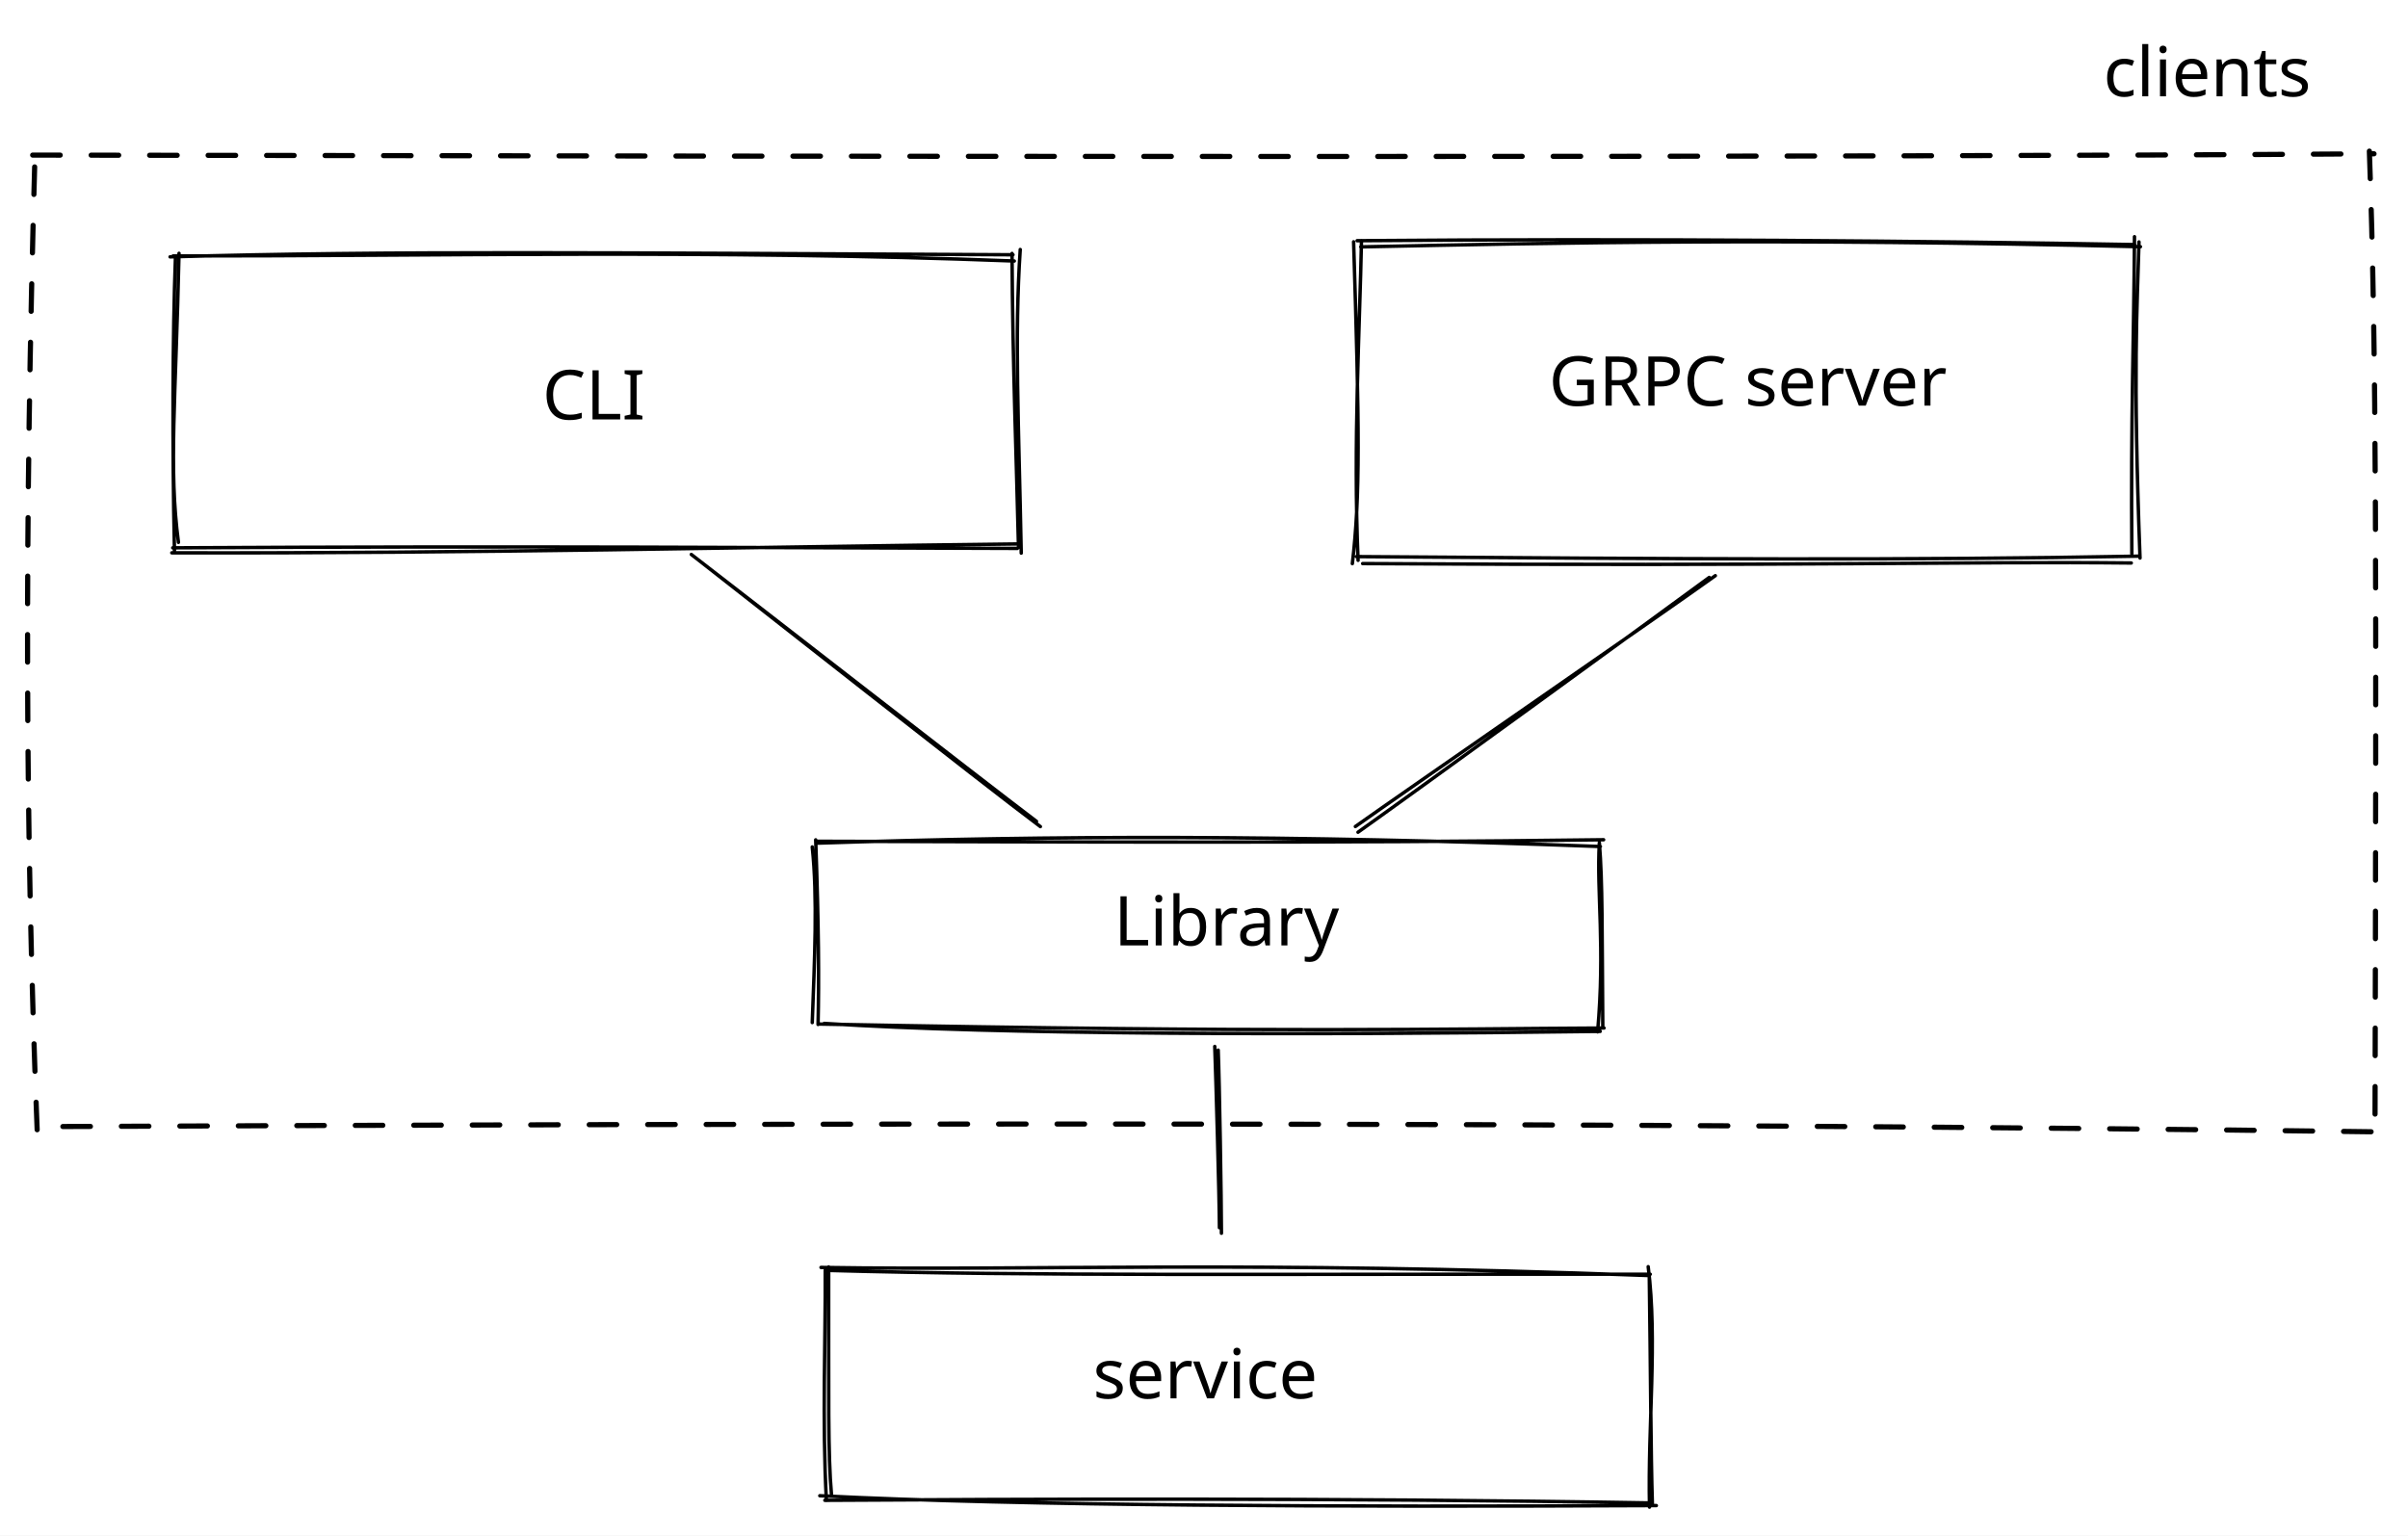
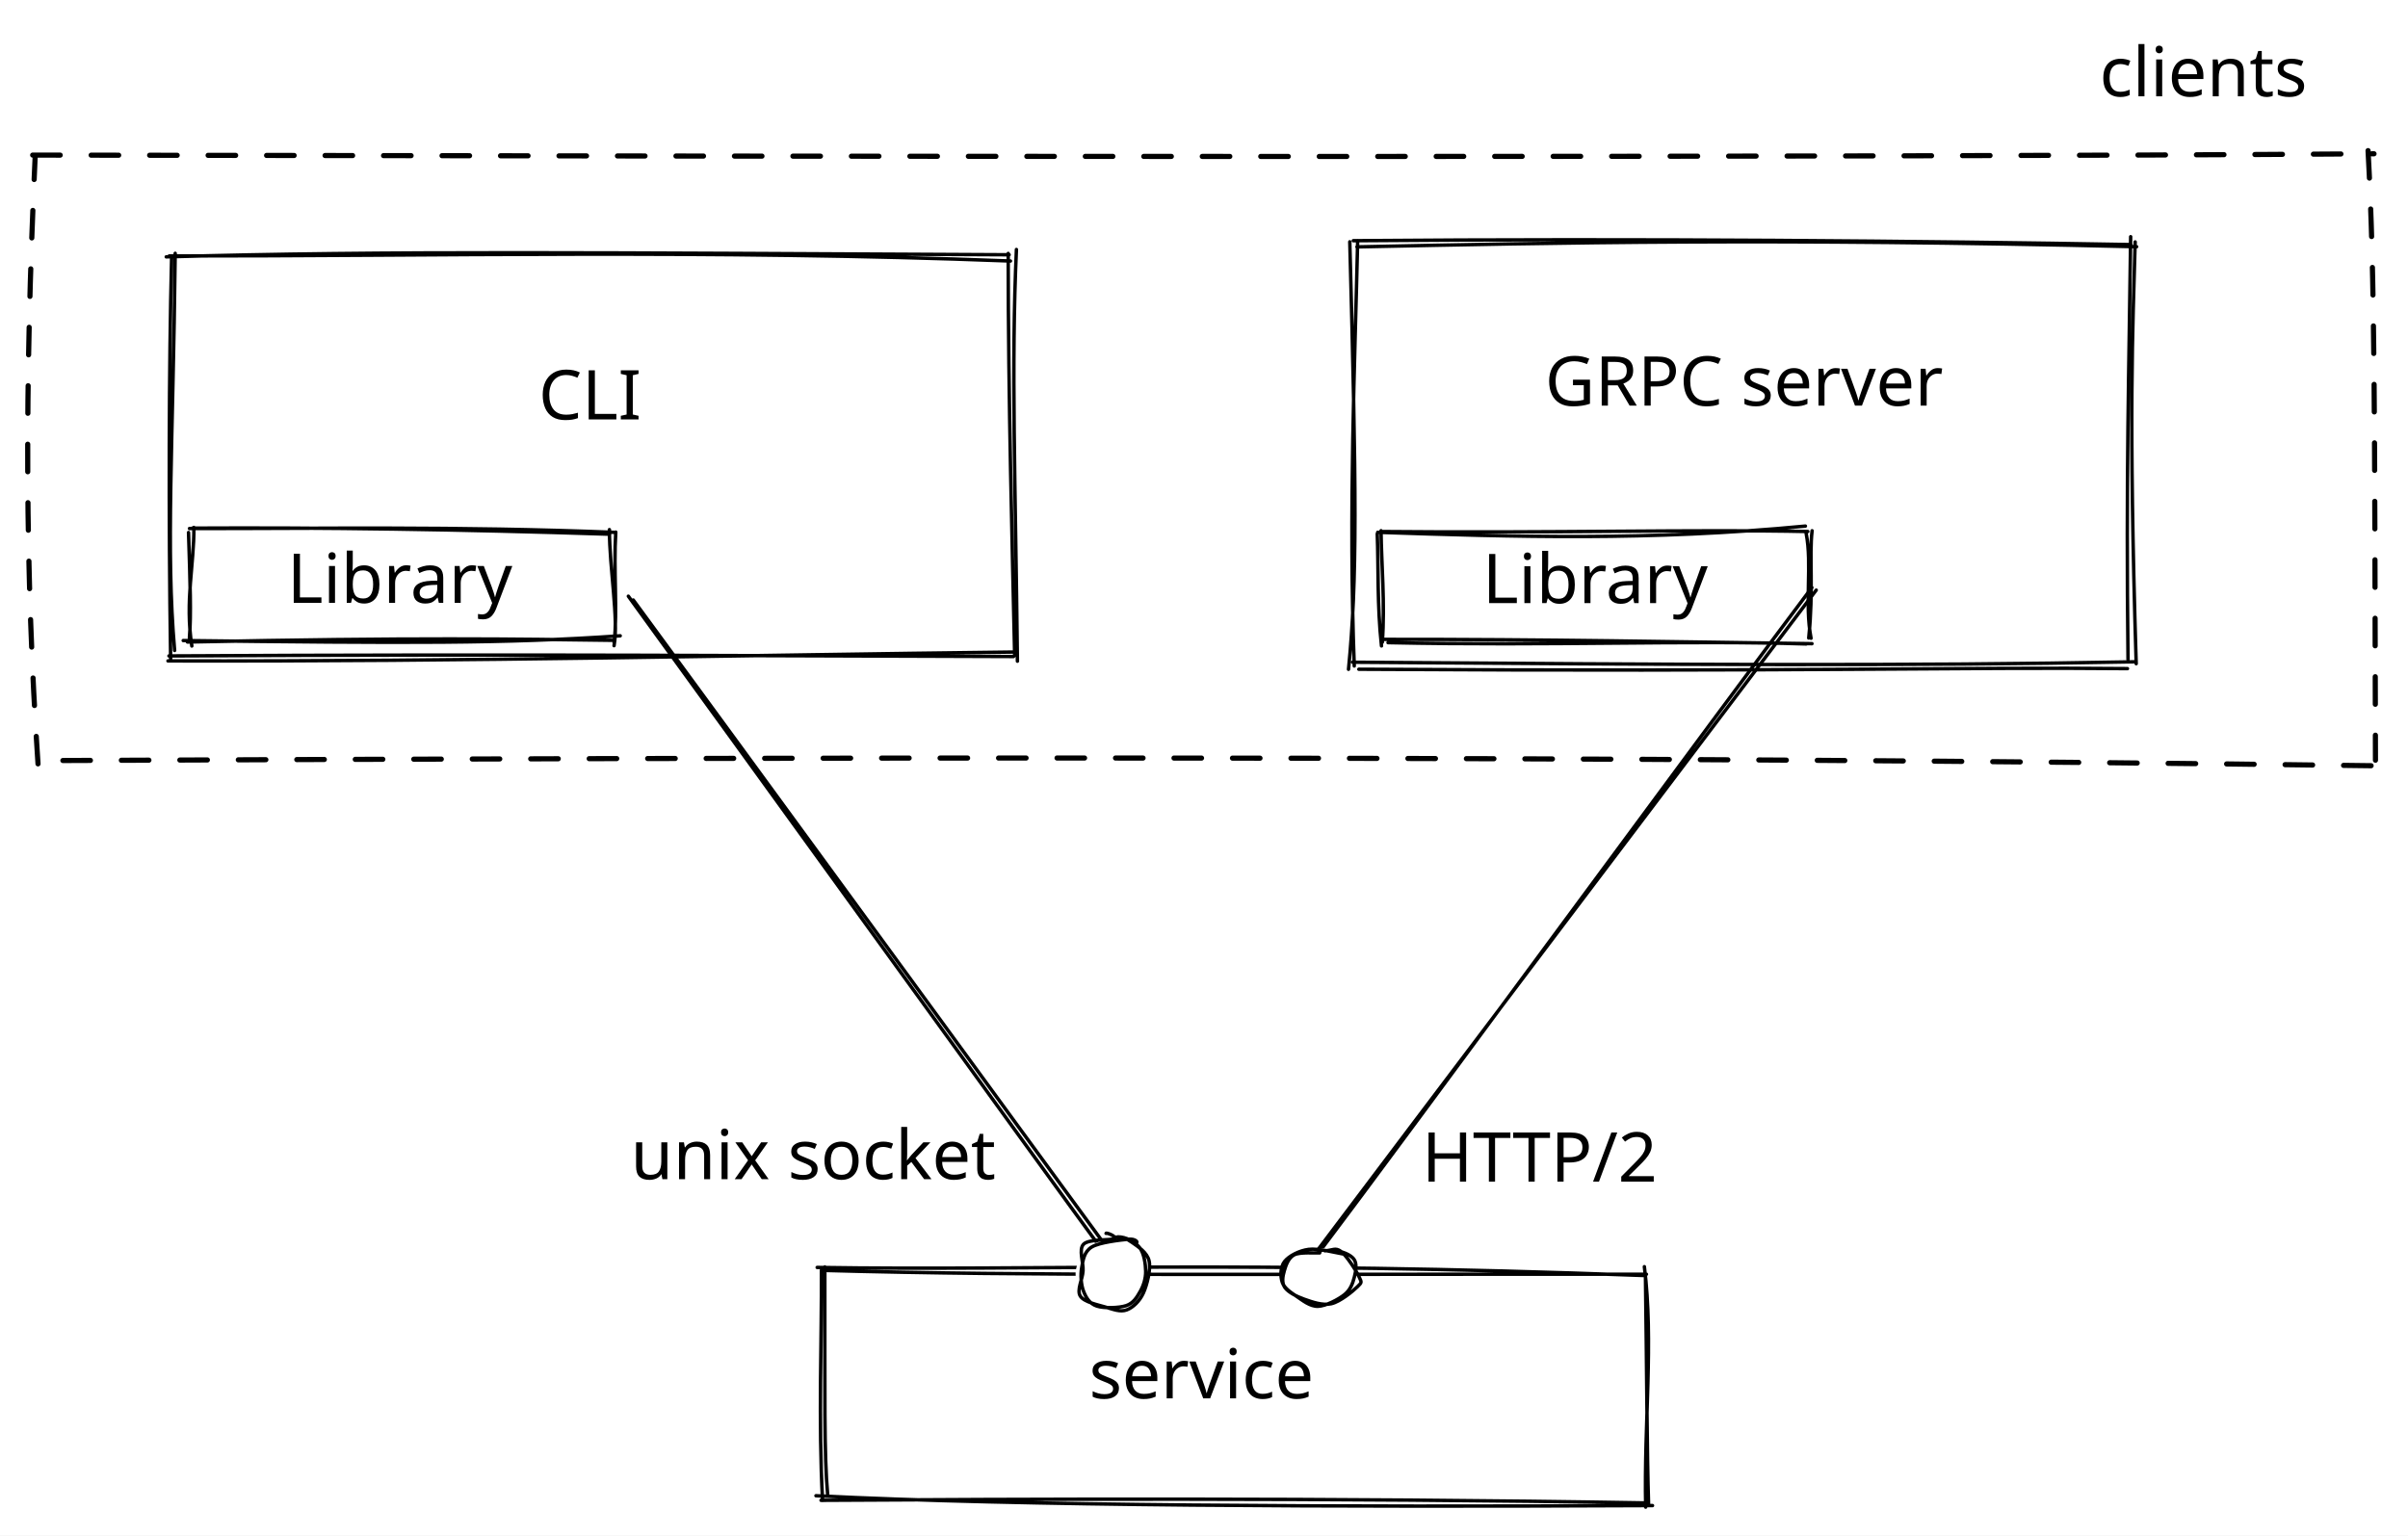
<svg xmlns="http://www.w3.org/2000/svg" version="1.1" viewBox="0 0 700 446.47" width="700" height="446.47">
  <defs>
    <style>
      @font-face {
        font-family: "Virgil";
        src: url("https://excalidraw.com/Virgil.woff2");
      }
      @font-face {
        font-family: "Cascadia";
        src: url("https://excalidraw.com/Cascadia.woff2");
      }
    </style>
  </defs>
  <rect x="0" y="0" width="700" height="446.47" fill="#ffffff" />
-   <g stroke-linecap="round" transform="translate(237.8889 245) rotate(0 113.8889 26.72222)">
-     <path d="M-0.56 0.16 C68.46 -2.11, 135.57 -2.29, 227.34 1.13 M-0.57 -0.4 C74.37 -0.2, 149.49 0.2, 228.28 -0.84 M227.03 0.04 C226.22 14.69, 228.73 30.32, 226.53 55.02 M227.04 0.01 C227.99 11.58, 227.81 25.73, 228.04 53.41 M227.29 54.88 C140.48 56.03, 53.06 55.88, 1.69 52.56 M228.4 53.9 C181.09 54.12, 134.58 55.34, 0.37 52.75 M-1.77 52.32 C-1.1 34.12, -0.2 15.91, -1.77 1.25 M-0.08 52.87 C0.21 39.77, 0.12 24.6, -0.77 -0.81" stroke="#000000" stroke-width="1" fill="none" />
+   <g stroke-linecap="round" transform="translate(49 74.44444) rotate(0 122.5 58.21429)">
+     <path d="M0.19 -0.02 C77.7 0.03, 156.5 -1.92, 244.74 1.45 M-0.67 0.24 C63.04 -1.6, 126.39 -0.93, 244.36 -0.37 M246.47 -1.9 C244.93 32.08, 246.19 65.21, 246.76 117.8 M244.08 -0.76 C244.09 42.59, 245.29 85.13, 245.96 116.12 M246.25 115.13 C166.67 116.03, 88.82 117.94, -0.17 117.72 M245.64 116.44 C174.87 116.26, 105.22 115.69, 0.11 116.27 M1.76 114.68 C-0.82 84.83, 1.3 56.38, 1.93 -0.79 M0.6 117.03 C-0.02 75, 0.1 32.14, 0.89 0.4" stroke="#000000" stroke-width="1" fill="none" />
  </g>
-   <g transform="translate(323.7778 256.8889) rotate(0 33 13)">
-     <text x="0" y="18" font-family="Virgil, Segoe UI Emoji" font-size="20px" fill="#000000" text-anchor="start" style="white-space: pre;" direction="ltr">Library</text>
-   </g>
-   <g stroke-linecap="round" transform="translate(50.11111 74.44444) rotate(0 122.5 42.5)">
-     <path d="M0.19 -0.02 C77.7 0.03, 156.5 -1.92, 244.74 1.45 M-0.67 0.24 C63.04 -1.6, 126.39 -0.93, 244.36 -0.37 M246.47 -1.9 C244.77 23.45, 246.03 47.96, 246.76 86.38 M244.08 -0.76 C244.25 31.22, 245.46 62.38, 245.96 84.69 M246.25 83.7 C166.67 84.6, 88.82 86.51, -0.17 86.29 M245.64 85.01 C174.87 84.83, 105.22 84.26, 0.11 84.84 M1.76 83.25 C-1.11 61.68, 1.01 41.51, 1.93 -0.79 M0.6 85.6 C-0.06 54.88, 0.06 23.34, 0.89 0.4" stroke="#000000" stroke-width="1" fill="none" />
-   </g>
-   <g transform="translate(154.6111 103.9444) rotate(0 18 13)">
+   <g transform="translate(153.5 103.9444) rotate(0 18 13)">
    <text x="18" y="18" font-family="Virgil, Segoe UI Emoji" font-size="20px" fill="#000000" text-anchor="middle" style="white-space: pre;" direction="ltr">CLI</text>
  </g>
-   <g stroke-linecap="round" transform="translate(395.1111 70.44444) rotate(0 113 46)">
-     <path d="M0.45 1.34 C59.08 0.13, 120.83 -1.25, 227.11 1.29 M-0.6 -0.46 C83.22 -1.17, 166.77 -0.37, 225.43 0.67 M225.38 -1.62 C225.21 27.53, 224.29 50.59, 224.61 90.55 M226.69 -0.1 C226.16 19.37, 224.92 36.78, 226.99 91.81 M224.45 93.25 C177.91 92.75, 129 94.22, 1.01 93.42 M226.43 91.26 C160.86 92.52, 94.49 92.09, -0.78 91.39 M-1.99 93.44 C0.32 73.91, 0.08 54.13, -1.62 -0.14 M-0.32 92.47 C-1.76 58.67, 0.17 25.07, 0.67 -0.49" stroke="#000000" stroke-width="1" fill="none" />
+   <g stroke-linecap="round" transform="translate(394 70.44444) rotate(0 113 61.35714)">
+     <path d="M0.45 1.34 C59.08 0.13, 120.83 -1.25, 227.11 1.29 M-0.6 -0.46 C83.22 -1.17, 166.77 -0.37, 225.43 0.67 M225.38 -1.62 C224.91 36.29, 223.99 68.12, 224.61 121.26 M226.69 -0.1 C226 25.6, 224.75 49.25, 226.99 122.53 M224.45 123.96 C177.91 123.47, 129 124.93, 1.01 124.14 M226.43 121.98 C160.86 123.24, 94.49 122.8, -0.78 122.1 M-1.99 124.16 C0.57 98.29, 0.33 72.15, -1.62 -0.14 M-0.32 123.19 C-2.02 78.32, -0.09 33.67, 0.67 -0.49" stroke="#000000" stroke-width="1" fill="none" />
  </g>
-   <g stroke-linecap="round">
-     <g transform="translate(201.7364 161.9302) rotate(0 49.95928 38.84936)">
-       <path d="M0.44 0.22 C17.28 13.33, 83.77 65.76, 100.7 78.41 M-0.78 -0.72 C15.89 12.11, 82.48 63.96, 99.57 76.89" stroke="#000000" stroke-width="1" fill="none" />
-     </g>
-   </g>
-   <g transform="translate(445.1111 99.94444) rotate(0 63 13)">
+   <g transform="translate(444 99.94444) rotate(0 63 13)">
    <text x="63" y="18" font-family="Virgil, Segoe UI Emoji" font-size="20px" fill="#000000" text-anchor="middle" style="white-space: pre;" direction="ltr">GRPC server</text>
  </g>
-   <g stroke-linecap="round">
-     <g transform="translate(497.714 166.8741) rotate(0 -51.39443 37.80401)">
-       <path d="M-0.84 1.02 C-17.9 13.6, -85.88 62.97, -102.95 75.1 M0.93 0.51 C-16.22 12.79, -86.22 61.04, -103.71 73.44" stroke="#000000" stroke-width="1" fill="none" />
-     </g>
+   <g stroke-linecap="round" transform="translate(10 44.44444) rotate(0 340 88.73016)">
+     <path d="M-0.5 0.65 C257.73 1.08, 516.5 1.42, 680.12 0.27 M678.39 -0.65 C680.4 36.05, 680.29 76.51, 680.54 176.59 M679.27 178.19 C452.89 175.21, 224.73 175.75, 0.42 176.71 M1.05 177.65 C-2.68 122.43, -2.9 68.32, 0.22 1.09" stroke="#000000" stroke-width="1.5" fill="none" stroke-dasharray="8 9" />
  </g>
-   <g stroke-linecap="round" transform="translate(10 44.44444) rotate(0 340 141.9444)">
-     <path d="M-0.5 0.65 C257.73 1.08, 516.5 1.42, 680.12 0.27 M678.77 -0.5 C680.88 58.89, 680.8 121.13, 680.41 283.23 M679.27 284.62 C452.89 281.63, 224.73 282.17, 0.42 283.13 M0.8 284.03 C-2.72 195.96, -2.89 108.74, 0.16 0.83" stroke="#000000" stroke-width="1.5" fill="none" stroke-dasharray="8 9" />
-   </g>
-   <g transform="translate(611.4444 10) rotate(0 31 13)">
+   <g transform="translate(610.3333 10) rotate(0 31 13)">
    <text x="0" y="18" font-family="Virgil, Segoe UI Emoji" font-size="20px" fill="#000000" text-anchor="start" style="white-space: pre;" direction="ltr">clients</text>
  </g>
-   <g stroke-linecap="round" transform="translate(239.9234 369.8036) rotate(0 120 33.33333)">
+   <g stroke-linecap="round" transform="translate(238.8123 369.8036) rotate(0 120 33.33333)">
    <path d="M-1.43 0.06 L239.69 0.01 L238.09 65.32 L1.76 64.68" stroke="none" stroke-width="0" fill="#ffffffff" />
    <path d="M-1.26 -1.29 C62.82 -0.29, 121.73 -3.34, 239.35 1.07 M0.74 -0.42 C61.44 1.27, 123.1 0.58, 239.8 0.69 M239.2 -1.51 C241.94 20.24, 239.06 43.98, 239.58 68.4 M239.51 0.92 C239.89 27.3, 239.97 53.59, 240.42 67.36 M241.57 67.95 C149.91 68.38, 57.57 68.09, -1.61 65.09 M240.34 67.19 C147.35 65.62, 54.21 66.09, -0.14 66.42 M1.8 64.93 C0.71 52.76, 1.03 36.78, 0.97 -1.44 M0.31 66.46 C-0.95 43.25, 0.09 19.74, -0.03 -0.47" stroke="#000000" stroke-width="1" fill="none" />
  </g>
-   <g transform="translate(317.7012 388.5814) rotate(0 33 13)">
+   <g transform="translate(316.5901 388.5814) rotate(0 33 13)">
    <text x="0" y="18" font-family="Virgil, Segoe UI Emoji" font-size="20px" fill="#000000" text-anchor="start" style="white-space: pre;" direction="ltr">service</text>
  </g>
+   <g stroke-linecap="round" transform="translate(402.3044 154.2718) rotate(0 62.10317 16.0879)">
+     <path d="M-1.81 0.5 C38.08 1.82, 77.16 3.04, 122.52 -1.31 M-0.22 0.28 C47.37 0.75, 91.99 -0.4, 123.22 0.27 M122.74 0.8 C124.53 9.91, 122.24 21.23, 124.16 31.3 M124.47 0.05 C123.6 7.39, 124.93 16.97, 123.49 31.23 M122.77 32.96 C87.67 31.83, 48.66 33.59, 1.19 32.58 M124.43 32.88 C86.11 32.36, 47.72 31.6, -0.37 31.63 M-0.71 33.53 C-2 21.67, -1.56 10.71, -1.94 0.93 M-0.47 32.47 C0.36 21.13, -0.74 9.58, -0.84 0.04" stroke="#000000" stroke-width="1" fill="none" />
+   </g>
+   <g transform="translate(430.6933 157.3597) rotate(0 33 13)">
+     <text x="33" y="18" font-family="Virgil, Segoe UI Emoji" font-size="20px" fill="#000000" text-anchor="middle" style="white-space: pre;" direction="ltr">Library</text>
+   </g>
+   <g stroke-linecap="round" transform="translate(54.80439 154.1919) rotate(0 62.10317 16.0879)">
+     <path d="M1.11 -0.64 C39.25 -0.85, 78.71 -0.29, 122.4 1.13 M0.27 -0.52 C38.18 -0.48, 77.44 -1.24, 124.07 0.6 M122.35 -0.2 C122.37 11.25, 125.07 25.78, 123.7 33.54 M124.2 0.52 C123.51 11.78, 124.76 23.07, 123.73 32.72 M125.49 30.67 C92.05 32.99, 63.14 32.82, -1.54 32.05 M123.89 31.99 C95.48 31.61, 65.67 31.11, -0.31 32.48 M0.96 33.64 C-1.07 20.51, 1.65 9.83, 1.56 -0.84 M0.26 31.28 C0.8 24.49, 0.48 15.44, 0 0.64" stroke="#000000" stroke-width="1" fill="none" />
+   </g>
+   <g transform="translate(83.19328 157.2798) rotate(0 33 13)">
+     <text x="33" y="18" font-family="Virgil, Segoe UI Emoji" font-size="20px" fill="#000000" text-anchor="middle" style="white-space: pre;" direction="ltr">Library</text>
+   </g>
  <g stroke-linecap="round">
-     <g transform="translate(353.2568 305.3591) rotate(0 0.8384721 26.05361)">
-       <path d="M0.87 -0.03 C1.24 8.69, 1.81 44.3, 1.81 53.21 M-0.13 -1.1 C0.18 7.23, 1.21 42.81, 1.23 51.6" stroke="#000000" stroke-width="1" fill="none" />
+     <g transform="translate(184.0504 174.5655) rotate(0 69.14135 95.59891)">
+       <path d="M0.04 -0.11 C23.44 31.71, 116.28 159.02, 139.67 190.82 M-1.39 -1.22 C21.95 30.83, 115.32 160.21, 138.93 192.42" stroke="#000000" stroke-width="1" fill="none" />
    </g>
  </g>
+   <g stroke-linecap="round">
+     <g transform="translate(527.6219 170.9941) rotate(0 -72.86542 97.16103)">
+       <path d="M0.35 0.59 C-24.18 32.99, -121.83 162.22, -146.08 194.46 M-0.92 -0.14 C-25.19 31.93, -119.75 160.79, -143.94 192.81" stroke="#000000" stroke-width="1" fill="none" />
+     </g>
+   </g>
+   <g transform="translate(183.3361 324.8512) rotate(0 55 13)">
+     <text x="0" y="18" font-family="Virgil, Segoe UI Emoji" font-size="20px" fill="#000000" text-anchor="start" style="white-space: pre;" direction="ltr">unix socket</text>
+   </g>
+   <g stroke-linecap="round" transform="translate(313.3361 359.5655) rotate(0 10.35714 10.71429)">
+     <path d="M9.27 -0.29 C11.24 -0.47, 14.3 1.04, 16.16 2.39 C18.02 3.73, 19.83 5.65, 20.41 7.79 C20.99 9.92, 20.49 13.17, 19.64 15.2 C18.8 17.23, 17.25 18.9, 15.33 19.96 C13.41 21.02, 10.3 22.01, 8.12 21.55 C5.93 21.09, 3.67 19.03, 2.21 17.19 C0.74 15.34, -0.8 12.85, -0.67 10.47 C-0.54 8.09, 1.12 4.5, 2.97 2.9 C4.82 1.3, 9.04 1.17, 10.44 0.84 C11.85 0.5, 11.3 0.81, 11.4 0.88 M11.01 -0.63 C13.37 -0.72, 16.01 0.63, 17.37 2.31 C18.72 3.99, 18.82 7.13, 19.13 9.46 C19.43 11.79, 19.82 14.24, 19.18 16.3 C18.55 18.36, 17.4 21.14, 15.32 21.83 C13.25 22.51, 8.86 21.2, 6.73 20.4 C4.6 19.61, 3.65 19, 2.54 17.04 C1.43 15.09, 0.1 10.95, 0.07 8.68 C0.04 6.41, 0.77 4.83, 2.35 3.41 C3.93 2, 8.14 0.85, 9.57 0.17 C11 -0.5, 10.87 -0.93, 10.94 -0.63" stroke="none" stroke-width="0" fill="#ffffffff" />
+     <path d="M11.64 0.06 C13.92 0.05, 16.55 1.44, 17.89 3.1 C19.24 4.77, 19.67 7.91, 19.71 10.05 C19.75 12.18, 19.07 14.25, 18.12 15.92 C17.18 17.58, 16.16 19.34, 14.06 20.05 C11.95 20.76, 7.54 20.87, 5.47 20.17 C3.4 19.47, 2.37 17.73, 1.65 15.86 C0.92 13.99, 0.72 11.1, 1.12 8.96 C1.52 6.81, 1.79 4.36, 4.04 3 C6.29 1.63, 12.44 0.97, 14.62 0.75 C16.79 0.53, 17.41 1.66, 17.09 1.67 M10.79 0.15 C12.93 -0.01, 14.17 0.57, 15.82 1.72 C17.47 2.88, 20.18 4.62, 20.71 7.07 C21.25 9.51, 20.11 14.03, 19.03 16.4 C17.94 18.78, 16.01 20.62, 14.18 21.3 C12.35 21.98, 10.3 21.15, 8.06 20.48 C5.81 19.81, 1.8 19.03, 0.7 17.27 C-0.39 15.52, 1.34 12.48, 1.5 9.97 C1.66 7.45, 0.15 3.75, 1.66 2.19 C3.16 0.62, 9.44 1.11, 10.53 0.59 C11.62 0.06, 8.3 -1.28, 8.19 -0.96" stroke="#000000" stroke-width="1" fill="none" />
+   </g>
+   <g stroke-linecap="round" transform="translate(372.6219 363.1369) rotate(0 11.07143 7.857143)">
+     <path d="M15.62 1.58 C17.73 2.28, 19.89 3.72, 21 5.15 C22.11 6.57, 22.88 8.7, 22.28 10.1 C21.68 11.51, 19.48 12.55, 17.39 13.57 C15.3 14.58, 12.18 16.18, 9.75 16.2 C7.32 16.23, 4.45 15.14, 2.82 13.71 C1.19 12.27, 0.02 9.35, -0.03 7.6 C-0.09 5.85, 1.09 4.28, 2.5 3.21 C3.91 2.13, 6 1.53, 8.45 1.13 C10.89 0.74, 15.8 0.69, 17.18 0.85 C18.56 1.02, 16.84 2, 16.72 2.13 M9.29 0.21 C11.84 -0.33, 15.97 -0.55, 18 0.51 C20.03 1.57, 20.78 4.75, 21.48 6.58 C22.18 8.4, 23.22 10.24, 22.21 11.46 C21.2 12.69, 17.84 13.19, 15.43 13.93 C13.02 14.67, 10.03 15.97, 7.75 15.93 C5.48 15.88, 2.87 15.31, 1.76 13.64 C0.66 11.97, 0.76 7.89, 1.11 5.91 C1.47 3.93, 2.59 2.66, 3.91 1.78 C5.22 0.9, 7.96 0.72, 8.99 0.62 C10.02 0.52, 9.75 1.08, 10.07 1.18" stroke="none" stroke-width="0" fill="#ffffffff" />
+     <path d="M15.15 0.46 C17.42 0.6, 19.93 1.64, 20.92 2.92 C21.91 4.2, 21.54 6.43, 21.09 8.15 C20.65 9.87, 20.01 11.83, 18.25 13.25 C16.49 14.67, 12.85 16.59, 10.52 16.68 C8.19 16.76, 6.01 14.93, 4.28 13.77 C2.55 12.61, 0.71 11.4, 0.13 9.71 C-0.45 8.02, -0.47 5.23, 0.81 3.63 C2.09 2.03, 5 0.49, 7.81 0.12 C10.62 -0.24, 15.88 1.15, 17.69 1.44 C19.5 1.72, 18.83 1.59, 18.66 1.83 M12.52 0.54 C14.8 0.44, 15.56 -0.52, 17.21 0.73 C18.87 1.99, 21.65 6.36, 22.44 8.07 C23.24 9.78, 23.32 9.68, 21.98 10.99 C20.64 12.3, 16.98 15.32, 14.41 15.92 C11.83 16.53, 8.79 15.41, 6.54 14.62 C4.29 13.83, 1.85 12.58, 0.88 11.2 C-0.09 9.81, 0.27 7.9, 0.73 6.32 C1.19 4.73, 1.93 2.55, 3.65 1.69 C5.36 0.83, 9.87 1.25, 11.01 1.15 C12.15 1.05, 10.33 1.03, 10.51 1.08" stroke="#000000" stroke-width="1" fill="none" />
+   </g>
+   <g transform="translate(413.3361 325.5655) rotate(0 40.5 13)">
+     <text x="0" y="18" font-family="Virgil, Segoe UI Emoji" font-size="20px" fill="#000000" text-anchor="start" style="white-space: pre;" direction="ltr">HTTP/2</text>
+   </g>
</svg>
